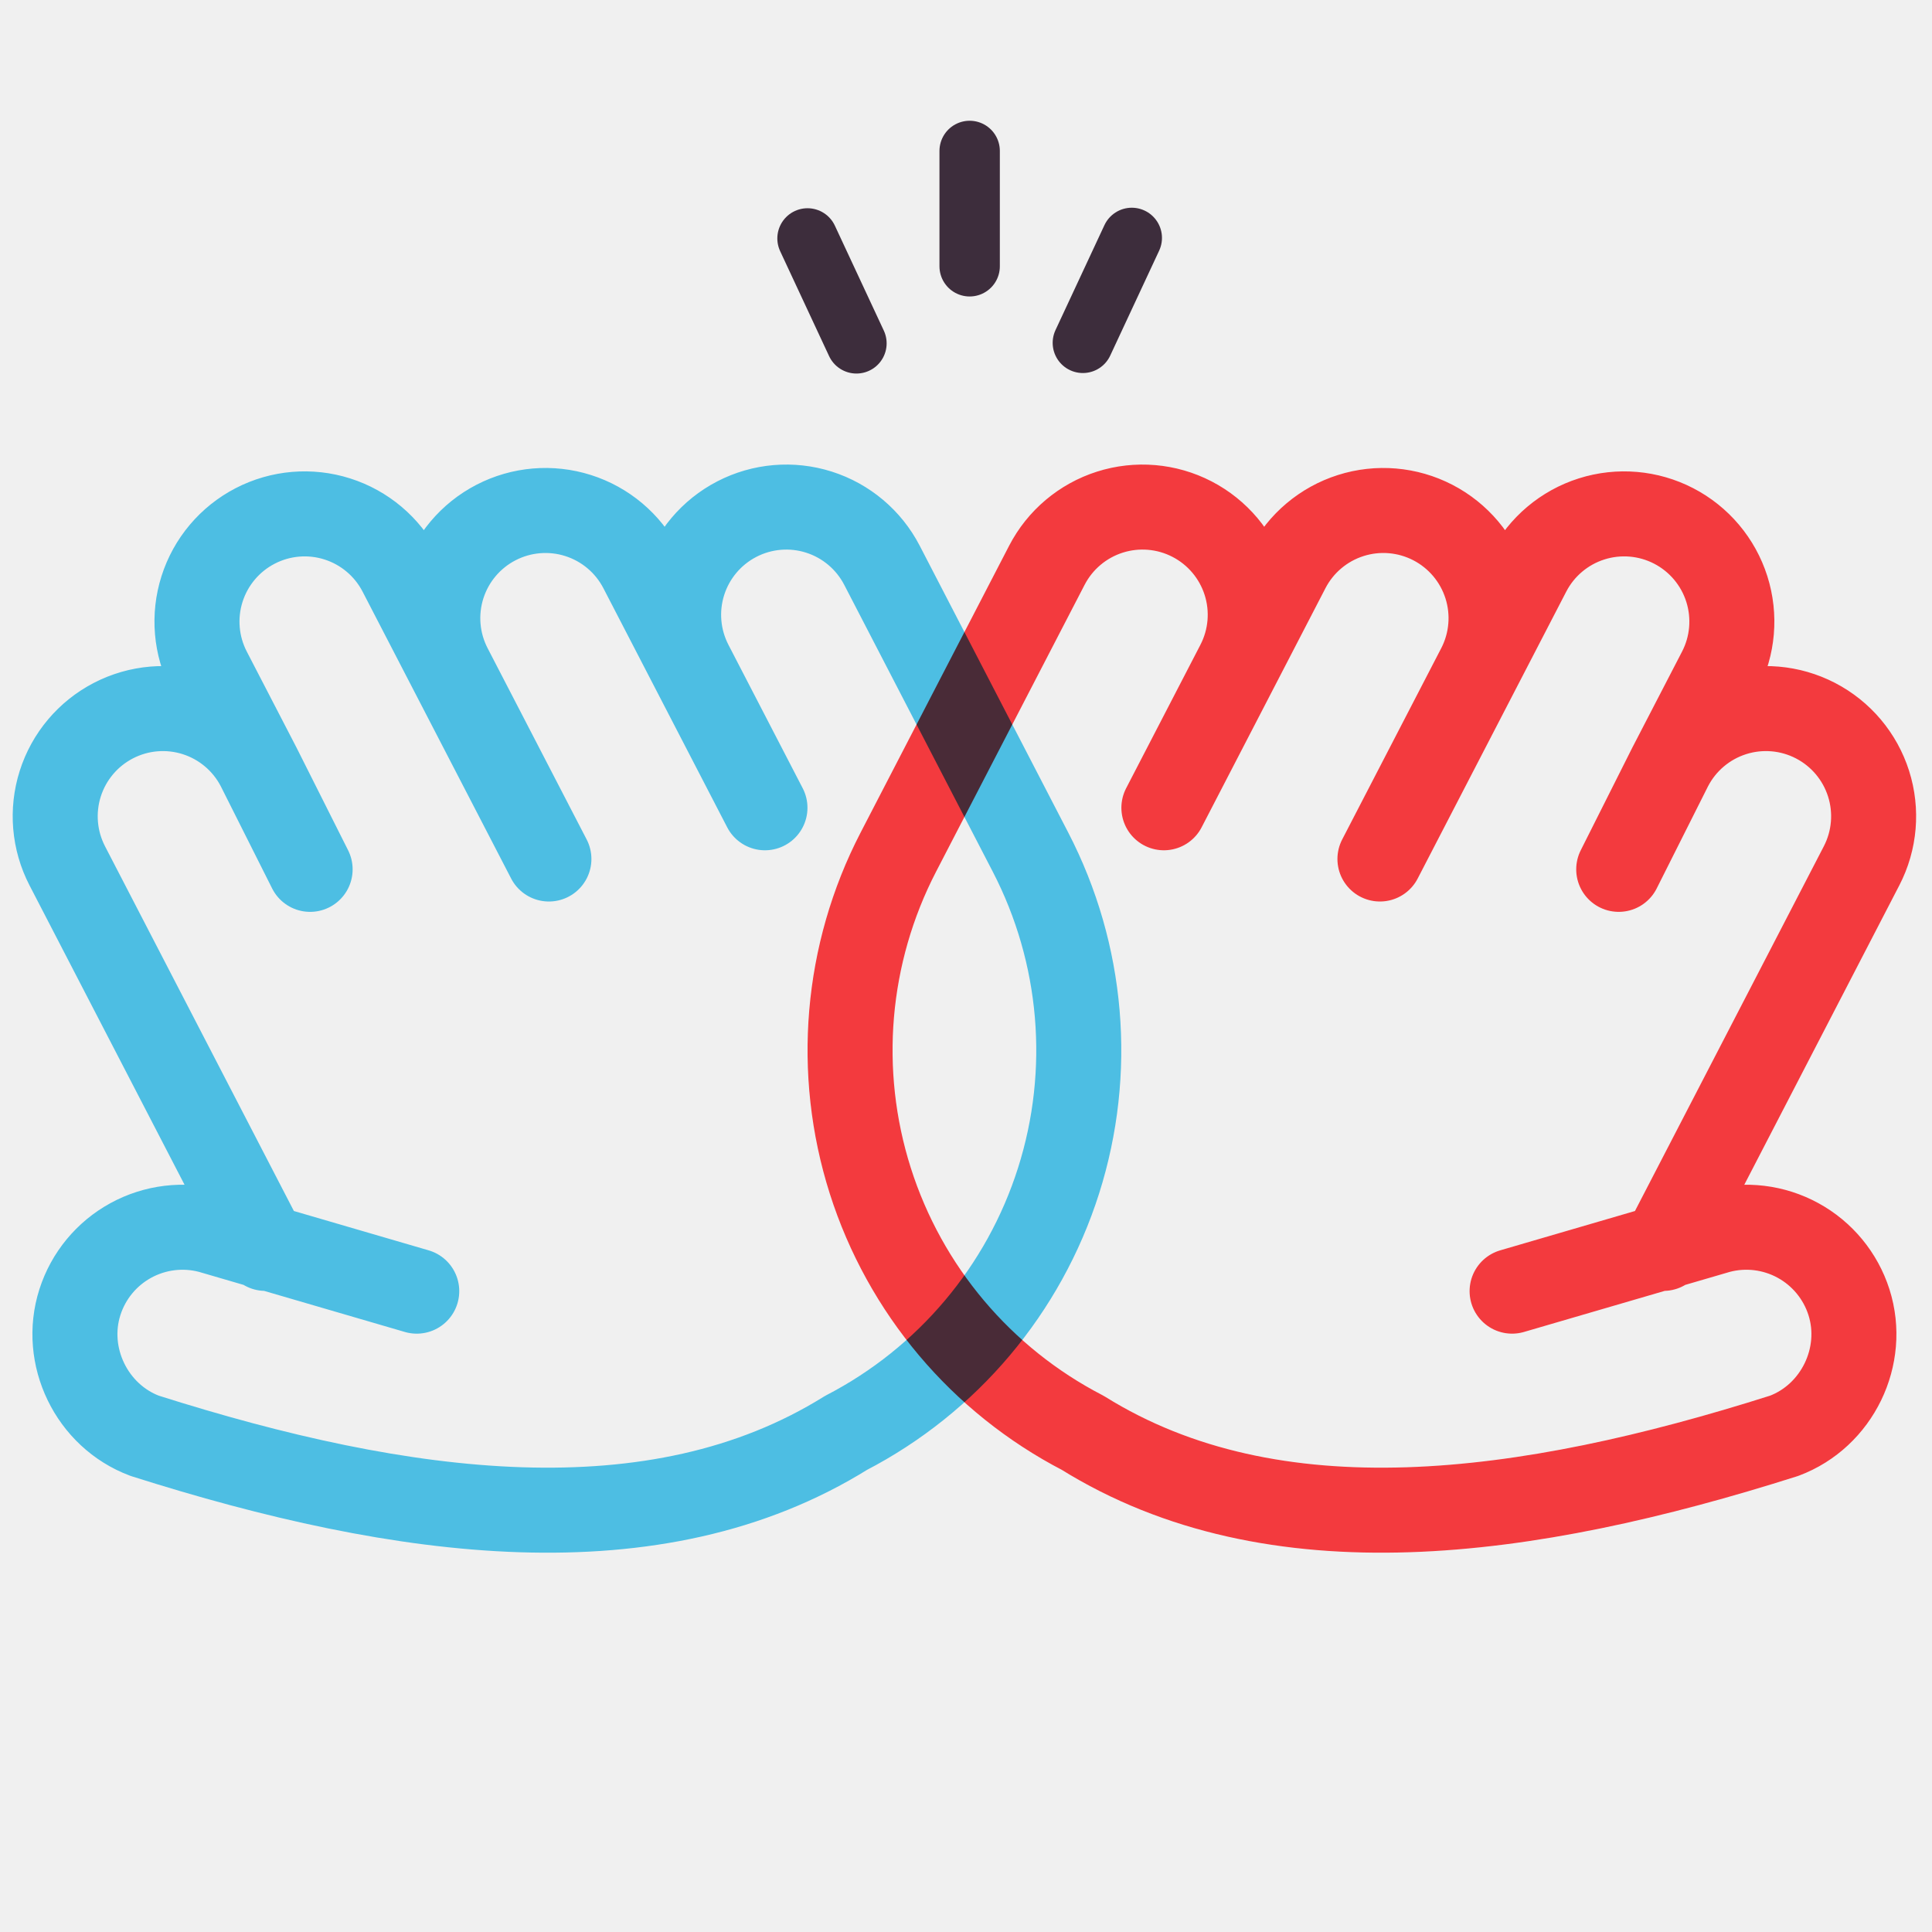
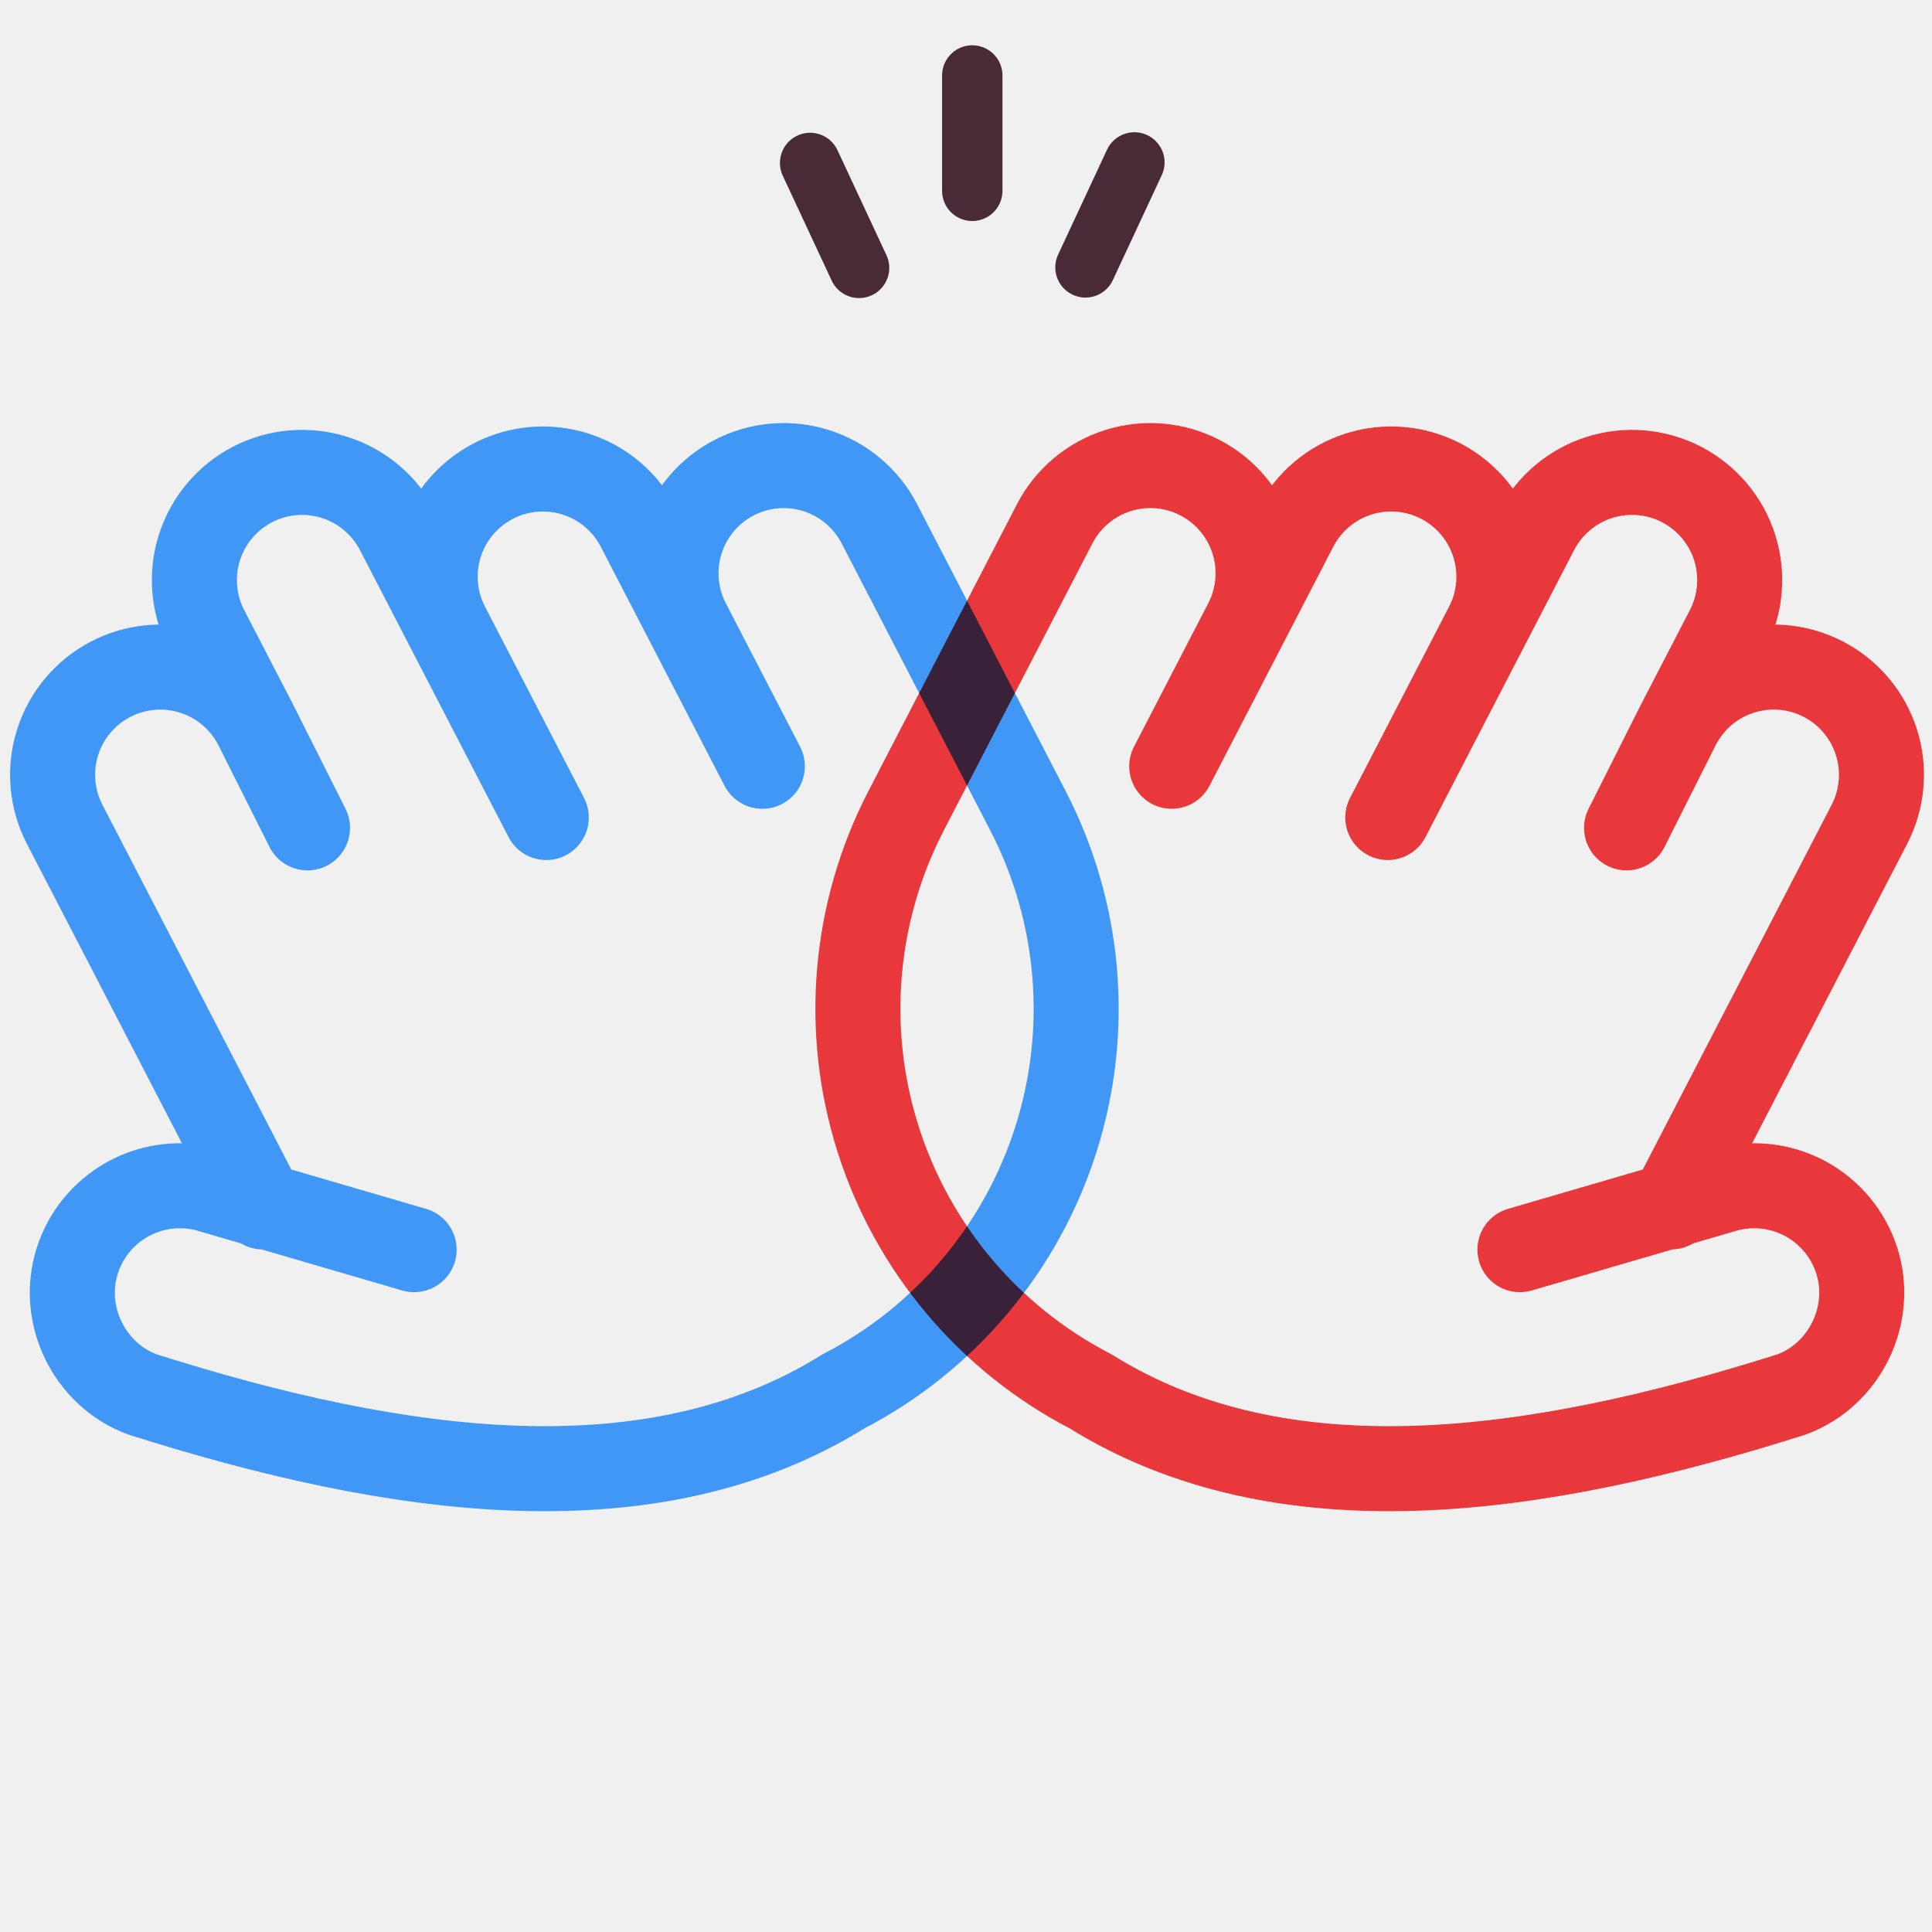
- <svg xmlns="http://www.w3.org/2000/svg" width="256" height="256" viewBox="0 0 256 256" fill="none">
-   <g clip-path="url(#clip0_3_4)">
-     <path d="M154.221 107.034L170.627 75.35C172.367 71.989 175.372 69.457 178.979 68.311C182.586 67.165 186.501 67.499 189.863 69.239C193.224 70.979 195.756 73.984 196.902 77.591C198.048 81.199 197.714 85.114 195.974 88.475M182.849 113.822L202.536 75.801C204.276 72.44 207.281 69.908 210.888 68.762C214.495 67.616 218.41 67.95 221.772 69.69C225.133 71.43 227.665 74.435 228.811 78.042C229.957 81.65 229.623 85.564 227.883 88.926L221.321 101.599M221.321 101.599L214.489 115.194M221.321 101.599C223.061 98.238 226.066 95.706 229.673 94.56C233.28 93.414 237.195 93.748 240.556 95.488C243.918 97.228 246.45 100.233 247.596 103.84C248.742 107.448 248.408 111.363 246.668 114.724L220.418 165.418M164.064 88.024C165.805 84.662 166.139 80.747 164.993 77.14C163.846 73.533 161.314 70.528 157.953 68.788C154.592 67.047 150.677 66.713 147.069 67.859C143.462 69.006 140.458 71.538 138.717 74.899L119.03 112.919C112.069 126.364 110.733 142.024 115.317 156.454C119.902 170.883 130.03 182.901 143.475 189.863C168.783 205.619 202.126 201.142 236.408 190.251C243.438 187.616 247.279 179.692 244.994 172.542C243.878 169.052 241.463 166.125 238.249 164.367C235.035 162.608 231.268 162.153 227.728 163.096L200.361 171.084" stroke="white" stroke-width="11.266" stroke-linecap="round" stroke-linejoin="round" />
-     <path d="M101.36 107.034L84.954 75.35C83.214 71.989 80.21 69.457 76.602 68.311C72.995 67.165 69.08 67.499 65.719 69.239C62.357 70.979 59.825 73.984 58.679 77.591C57.533 81.199 57.867 85.114 59.607 88.475M72.732 113.822L53.045 75.801C51.305 72.44 48.3 69.908 44.693 68.762C41.086 67.616 37.171 67.95 33.809 69.69C30.448 71.43 27.916 74.435 26.77 78.042C25.624 81.65 25.958 85.564 27.698 88.926L34.261 101.599M34.261 101.599L41.092 115.194M34.261 101.599C32.52 98.238 29.516 95.706 25.908 94.56C22.301 93.414 18.386 93.748 15.025 95.488C11.663 97.228 9.131 100.233 7.985 103.84C6.839 107.448 7.173 111.363 8.913 114.724L35.163 165.418M91.517 88.024C89.776 84.662 89.443 80.747 90.589 77.14C91.735 73.533 94.267 70.528 97.628 68.788C100.989 67.047 104.904 66.713 108.512 67.859C112.119 69.006 115.123 71.538 116.864 74.899L136.551 112.919C143.513 126.364 144.848 142.024 140.264 156.454C135.68 170.883 125.551 182.901 112.106 189.863C86.798 205.619 53.455 201.142 19.173 190.251C12.143 187.616 8.302 179.692 10.588 172.542C11.703 169.052 14.118 166.125 17.332 164.367C20.546 162.608 24.313 162.153 27.853 163.096L55.22 171.084" stroke="#4DBEE3" stroke-width="11.266" stroke-linecap="round" stroke-linejoin="round" />
-     <g style="mix-blend-mode:multiply">
-       <path d="M154.221 107.034L170.627 75.35C172.367 71.989 175.372 69.457 178.979 68.311C182.586 67.165 186.501 67.499 189.863 69.239C193.224 70.979 195.756 73.984 196.902 77.591C198.048 81.199 197.714 85.114 195.974 88.475M182.849 113.822L202.536 75.801C204.276 72.44 207.281 69.908 210.888 68.762C214.495 67.616 218.41 67.95 221.772 69.69C225.133 71.43 227.665 74.435 228.811 78.042C229.957 81.65 229.623 85.564 227.883 88.926L221.321 101.599M221.321 101.599L214.489 115.194M221.321 101.599C223.061 98.238 226.066 95.706 229.673 94.56C233.28 93.414 237.195 93.748 240.556 95.488C243.918 97.228 246.45 100.233 247.596 103.84C248.742 107.448 248.408 111.363 246.668 114.724L220.418 165.418M164.064 88.024C165.805 84.662 166.139 80.747 164.993 77.14C163.846 73.533 161.314 70.528 157.953 68.788C154.592 67.047 150.677 66.713 147.069 67.859C143.462 69.006 140.458 71.538 138.717 74.899L119.03 112.919C112.069 126.364 110.733 142.024 115.317 156.454C119.902 170.883 130.03 182.901 143.475 189.863C168.783 205.619 202.126 201.142 236.408 190.251C243.438 187.616 247.279 179.692 244.994 172.542C243.878 169.052 241.463 166.125 238.249 164.367C235.035 162.608 231.268 162.153 227.728 163.096L200.361 171.084" stroke="#F33A3E" stroke-width="11.266" stroke-linecap="round" stroke-linejoin="round" />
+ <svg xmlns="http://www.w3.org/2000/svg" viewBox="0 0 256 256" fill="none">
+   <g id="gobuddy-logo" clip-path="url(#clip0_824_3911)">
+     <g id="ver 3">
+       <g id="hand">
+         <path id="Vector" d="M197.012 82.977C198.752 79.616 199.086 75.701 197.94 72.094C196.794 68.486 194.262 65.482 190.901 63.742C187.539 62.001 183.624 61.667 180.017 62.813C176.41 63.959 173.405 66.492 171.665 69.853L155.259 101.536L165.102 82.526C166.843 79.165 167.177 75.25 166.031 71.643C164.885 68.035 162.352 65.031 158.991 63.29C155.63 61.55 151.715 61.216 148.108 62.362C144.5 63.508 141.496 66.04 139.755 69.401L120.068 107.422C113.107 120.867 111.771 136.527 116.355 150.956C120.94 165.386 131.068 177.404 144.513 184.365C169.821 200.122 203.164 195.645 237.446 184.754C244.476 182.119 248.317 174.195 246.032 167.044C244.916 163.555 242.502 160.628 239.287 158.869C236.073 157.111 232.306 156.656 228.766 157.598L201.399 165.587M183.887 108.324L203.574 70.304C205.314 66.942 208.319 64.41 211.926 63.264C215.534 62.118 219.448 62.452 222.81 64.192C226.171 65.933 228.703 68.937 229.849 72.545C230.995 76.152 230.661 80.067 228.921 83.428L222.359 96.102M222.359 96.102L215.527 109.696M222.359 96.102C224.099 92.741 227.104 90.208 230.711 89.062C234.318 87.916 238.233 88.25 241.595 89.991C244.956 91.731 247.488 94.735 248.634 98.343C249.78 101.95 249.446 105.865 247.706 109.226L221.457 159.92" stroke="white" stroke-width="11.266" stroke-linecap="round" stroke-linejoin="round" />
+       </g>
+       <g id="hand-left">
+         <path id="Vector_2" d="M59.262 82.977C57.521 79.616 57.187 75.701 58.333 72.094C59.479 68.486 62.011 65.482 65.373 63.742C68.734 62.001 72.649 61.667 76.256 62.813C79.864 63.959 82.868 66.492 84.609 69.853L101.014 101.536L91.171 82.526C89.431 79.165 89.097 75.25 90.243 71.643C91.389 68.035 93.921 65.031 97.282 63.29C100.643 61.55 104.558 61.216 108.166 62.362C111.773 63.508 114.778 66.04 116.518 69.401L136.205 107.422C143.167 120.867 144.502 136.527 139.918 150.956C135.334 165.386 125.205 177.404 111.76 184.365C86.452 200.122 53.109 195.645 18.827 184.754C11.797 182.119 7.956 174.195 10.242 167.044C11.357 163.555 13.772 160.628 16.986 158.869C20.2 157.111 23.967 156.656 27.507 157.598L54.874 165.587M72.386 108.324L52.7 70.304C50.959 66.942 47.955 64.41 44.347 63.264C40.74 62.118 36.825 62.452 33.464 64.192C30.102 65.933 27.57 68.937 26.424 72.545C25.278 76.152 25.612 80.067 27.352 83.428L33.915 96.102M33.915 96.102L40.746 109.696M33.915 96.102C32.174 92.741 29.17 90.208 25.562 89.062C21.955 87.916 18.04 88.25 14.679 89.991C11.318 91.731 8.785 94.735 7.639 98.343C6.493 101.95 6.827 105.865 8.568 109.226L34.817 159.92" stroke="#4097F5" stroke-width="11.266" stroke-linecap="round" stroke-linejoin="round" />
+       </g>
+       <g id="hand-right" style="mix-blend-mode:multiply">
+         <path id="Vector_3" d="M197.012 82.977C198.752 79.616 199.086 75.701 197.94 72.094C196.794 68.486 194.262 65.482 190.901 63.742C187.539 62.001 183.624 61.667 180.017 62.813C176.41 63.959 173.405 66.492 171.665 69.853L155.259 101.536L165.102 82.526C166.843 79.165 167.177 75.25 166.031 71.643C164.885 68.035 162.352 65.031 158.991 63.29C155.63 61.55 151.715 61.216 148.108 62.362C144.5 63.508 141.496 66.04 139.755 69.401L120.068 107.422C113.107 120.867 111.771 136.527 116.355 150.956C120.94 165.386 131.068 177.404 144.513 184.365C169.821 200.122 203.164 195.645 237.446 184.754C244.476 182.119 248.317 174.195 246.032 167.044C244.916 163.555 242.502 160.628 239.287 158.869C236.073 157.111 232.306 156.656 228.766 157.598L201.399 165.587M183.887 108.324L203.574 70.304C205.314 66.942 208.319 64.41 211.926 63.264C215.534 62.118 219.448 62.452 222.81 64.192C226.171 65.933 228.703 68.937 229.849 72.545C230.995 76.152 230.661 80.067 228.921 83.428L222.359 96.102M222.359 96.102L215.527 109.696M222.359 96.102C224.099 92.741 227.104 90.208 230.711 89.062C234.318 87.916 238.233 88.25 241.595 89.991C244.956 91.731 247.488 94.735 248.634 98.343C249.78 101.95 249.446 105.865 247.706 109.226L221.457 159.92" stroke="#E9383C" stroke-width="11.266" stroke-linecap="round" stroke-linejoin="round" />
+       </g>
+       <g id="lines">
+         <path id="Vector 4" d="M113.83 35.496L107.346 21.592" stroke="#492B37" stroke-width="8" stroke-linecap="round" stroke-linejoin="round" />
+         <path id="Vector 5" d="M128.83 25.285L128.83 10" stroke="#492B37" stroke-width="8" stroke-linecap="round" stroke-linejoin="round" />
+         <path id="Vector 6" d="M143.83 35.429L150.313 21.524" stroke="#492B37" stroke-width="8" stroke-linecap="round" stroke-linejoin="round" />
+       </g>
    </g>
-     <path d="M113.484 45.496L107 31.592" stroke="#3D2D3C" stroke-width="8" stroke-linecap="round" stroke-linejoin="round" />
-     <path d="M128.484 35.285L128.484 20" stroke="#3D2D3C" stroke-width="8" stroke-linecap="round" stroke-linejoin="round" />
-     <path d="M143.484 45.429L149.967 31.524" stroke="#3D2D3C" stroke-width="8" stroke-linecap="round" stroke-linejoin="round" />
+     <path id="GoBuddy" d="M310.68 139.6V114.76C310.68 94.84 321.84 83.68 340.92 83.68C349.32 83.68 355.68 85 360.72 86.32C363.24 86.92 364.2 88.36 363.6 90.88L363.12 93.28C362.64 95.32 360.72 96.28 358.32 95.68C354.12 94.6 349.08 93.52 342 93.52C327.36 93.52 322.32 102.4 322.32 116.08V138.28C322.32 152.08 327.36 160.84 342 160.84C348.24 160.84 353.4 159.64 358.92 158.2V133.24C358.92 130.96 360.12 129.28 362.52 129.04L366.24 128.68C368.64 128.44 369.84 129.88 369.84 132.16V161.92C369.84 164.2 368.04 166.12 365.76 166.72C359.64 168.4 351 170.56 340.92 170.56C321.84 170.56 310.68 159.64 310.68 139.6ZM385.78 143.2V133C385.78 116.32 395.38 105.64 411.58 105.64C427.9 105.64 437.5 116.32 437.5 133V143.2C437.5 160 427.78 170.56 411.58 170.56C395.38 170.56 385.78 160 385.78 143.2ZM396.94 142.24C396.94 153.88 400.78 160.96 411.58 160.96C422.5 160.96 426.22 153.88 426.22 142.24V133.96C426.22 122.56 422.5 115.24 411.58 115.24C400.78 115.24 396.94 122.56 396.94 133.96V142.24ZM455.245 165.28V92.68C455.245 90.28 457.045 88.24 459.205 87.52C463.525 86.08 471.445 83.68 479.605 83.68C496.045 83.68 505.645 94.12 505.645 106.72C505.645 114.4 502.045 120.64 495.565 124.36C504.925 127.84 509.965 135.52 509.965 144.76C509.965 157.84 500.125 169 481.885 169H459.085C456.805 169 455.245 167.56 455.245 165.28ZM466.645 120.64H479.365C489.565 120.64 493.885 114.28 493.885 107.08C493.885 99.64 489.685 93.4 479.485 93.4C474.925 93.4 470.845 94.24 466.645 95.68V120.64ZM466.645 159.28H481.645C493.045 159.28 498.085 152.44 498.085 144.76C498.085 136.96 493.645 129.88 481.525 129.88H466.645V159.28ZM524.104 149.68V111.04C524.104 108.76 525.544 107.2 527.824 107.2H531.304C533.584 107.2 535.144 108.76 535.144 111.04V147.76C535.144 156.52 537.904 160.96 546.184 160.96C551.704 160.96 556.384 158.2 561.304 154.12V111.04C561.304 108.76 562.744 107.2 565.024 107.2H568.504C570.784 107.2 572.344 108.76 572.344 111.04V165.28C572.344 167.56 570.904 169 568.624 169H566.944C564.424 169 563.104 168.28 562.864 166L562.384 162.88C556.744 167.68 550.624 170.56 544.264 170.56C530.944 170.56 524.104 162.4 524.104 149.68ZM588.632 145.6V130.72C588.632 114.88 597.152 105.64 611.072 105.64C616.952 105.64 621.992 108.04 627.512 112.36V85.72C627.512 83.44 628.952 81.88 631.232 81.88H634.712C636.992 81.88 638.552 83.44 638.552 85.72V165.28C638.552 167.56 637.352 169 635.072 169H632.792C630.512 169 629.192 168.4 628.952 166.12L628.592 163C622.712 167.92 617.432 170.56 611.072 170.56C597.152 170.56 588.632 161.2 588.632 145.6ZM599.792 143.68C599.792 155.32 603.632 160.96 612.752 160.96C618.152 160.96 623.072 157.72 627.512 154.24V122.2C622.952 118.48 618.152 115.24 612.752 115.24C603.632 115.24 599.792 120.88 599.792 132.52V143.68ZM654.843 145.6V130.72C654.843 114.88 663.363 105.64 677.283 105.64C683.163 105.64 688.203 108.04 693.723 112.36V85.72C693.723 83.44 695.163 81.88 697.443 81.88H700.923C703.203 81.88 704.763 83.44 704.763 85.72V165.28C704.763 167.56 703.563 169 701.283 169H699.003C696.723 169 695.403 168.4 695.163 166.12L694.803 163C688.923 167.92 683.643 170.56 677.283 170.56C663.363 170.56 654.843 161.2 654.843 145.6ZM666.003 143.68C666.003 155.32 669.843 160.96 678.963 160.96C684.363 160.96 689.283 157.72 693.723 154.24V122.2C689.163 118.48 684.363 115.24 678.963 115.24C669.843 115.24 666.003 120.88 666.003 132.52V143.68ZM724.414 148.6L719.494 111.28C719.134 109 720.574 107.2 722.854 107.2H726.094C728.374 107.2 730.054 108.64 730.294 110.92L735.094 147.16C736.054 154 738.574 159.28 745.774 159.28C749.374 159.28 752.854 158.32 756.334 156.64L758.734 111.04C758.854 108.16 760.534 107.2 762.814 107.2H765.814C768.094 107.2 769.654 108.28 769.534 111.04L766.174 173.32C765.574 185.56 759.094 193.12 745.174 193.12H737.374C735.094 193.12 733.534 192.16 733.294 189.76L733.054 187.12C732.934 184.72 734.254 183.64 736.534 183.64H745.414C752.974 183.64 754.894 179.32 755.494 172.72L755.854 166.48C752.134 168.04 748.654 169 744.934 169C732.094 169 726.094 161.08 724.414 148.6Z" fill="#340236" />
  </g>
  <defs>
-     <clipPath id="clip0_3_4">
-       <rect width="256" height="256" fill="white" />
+     <clipPath id="clip0_824_3911">
+       <rect width="800" height="256" fill="white" />
    </clipPath>
  </defs>
</svg>
